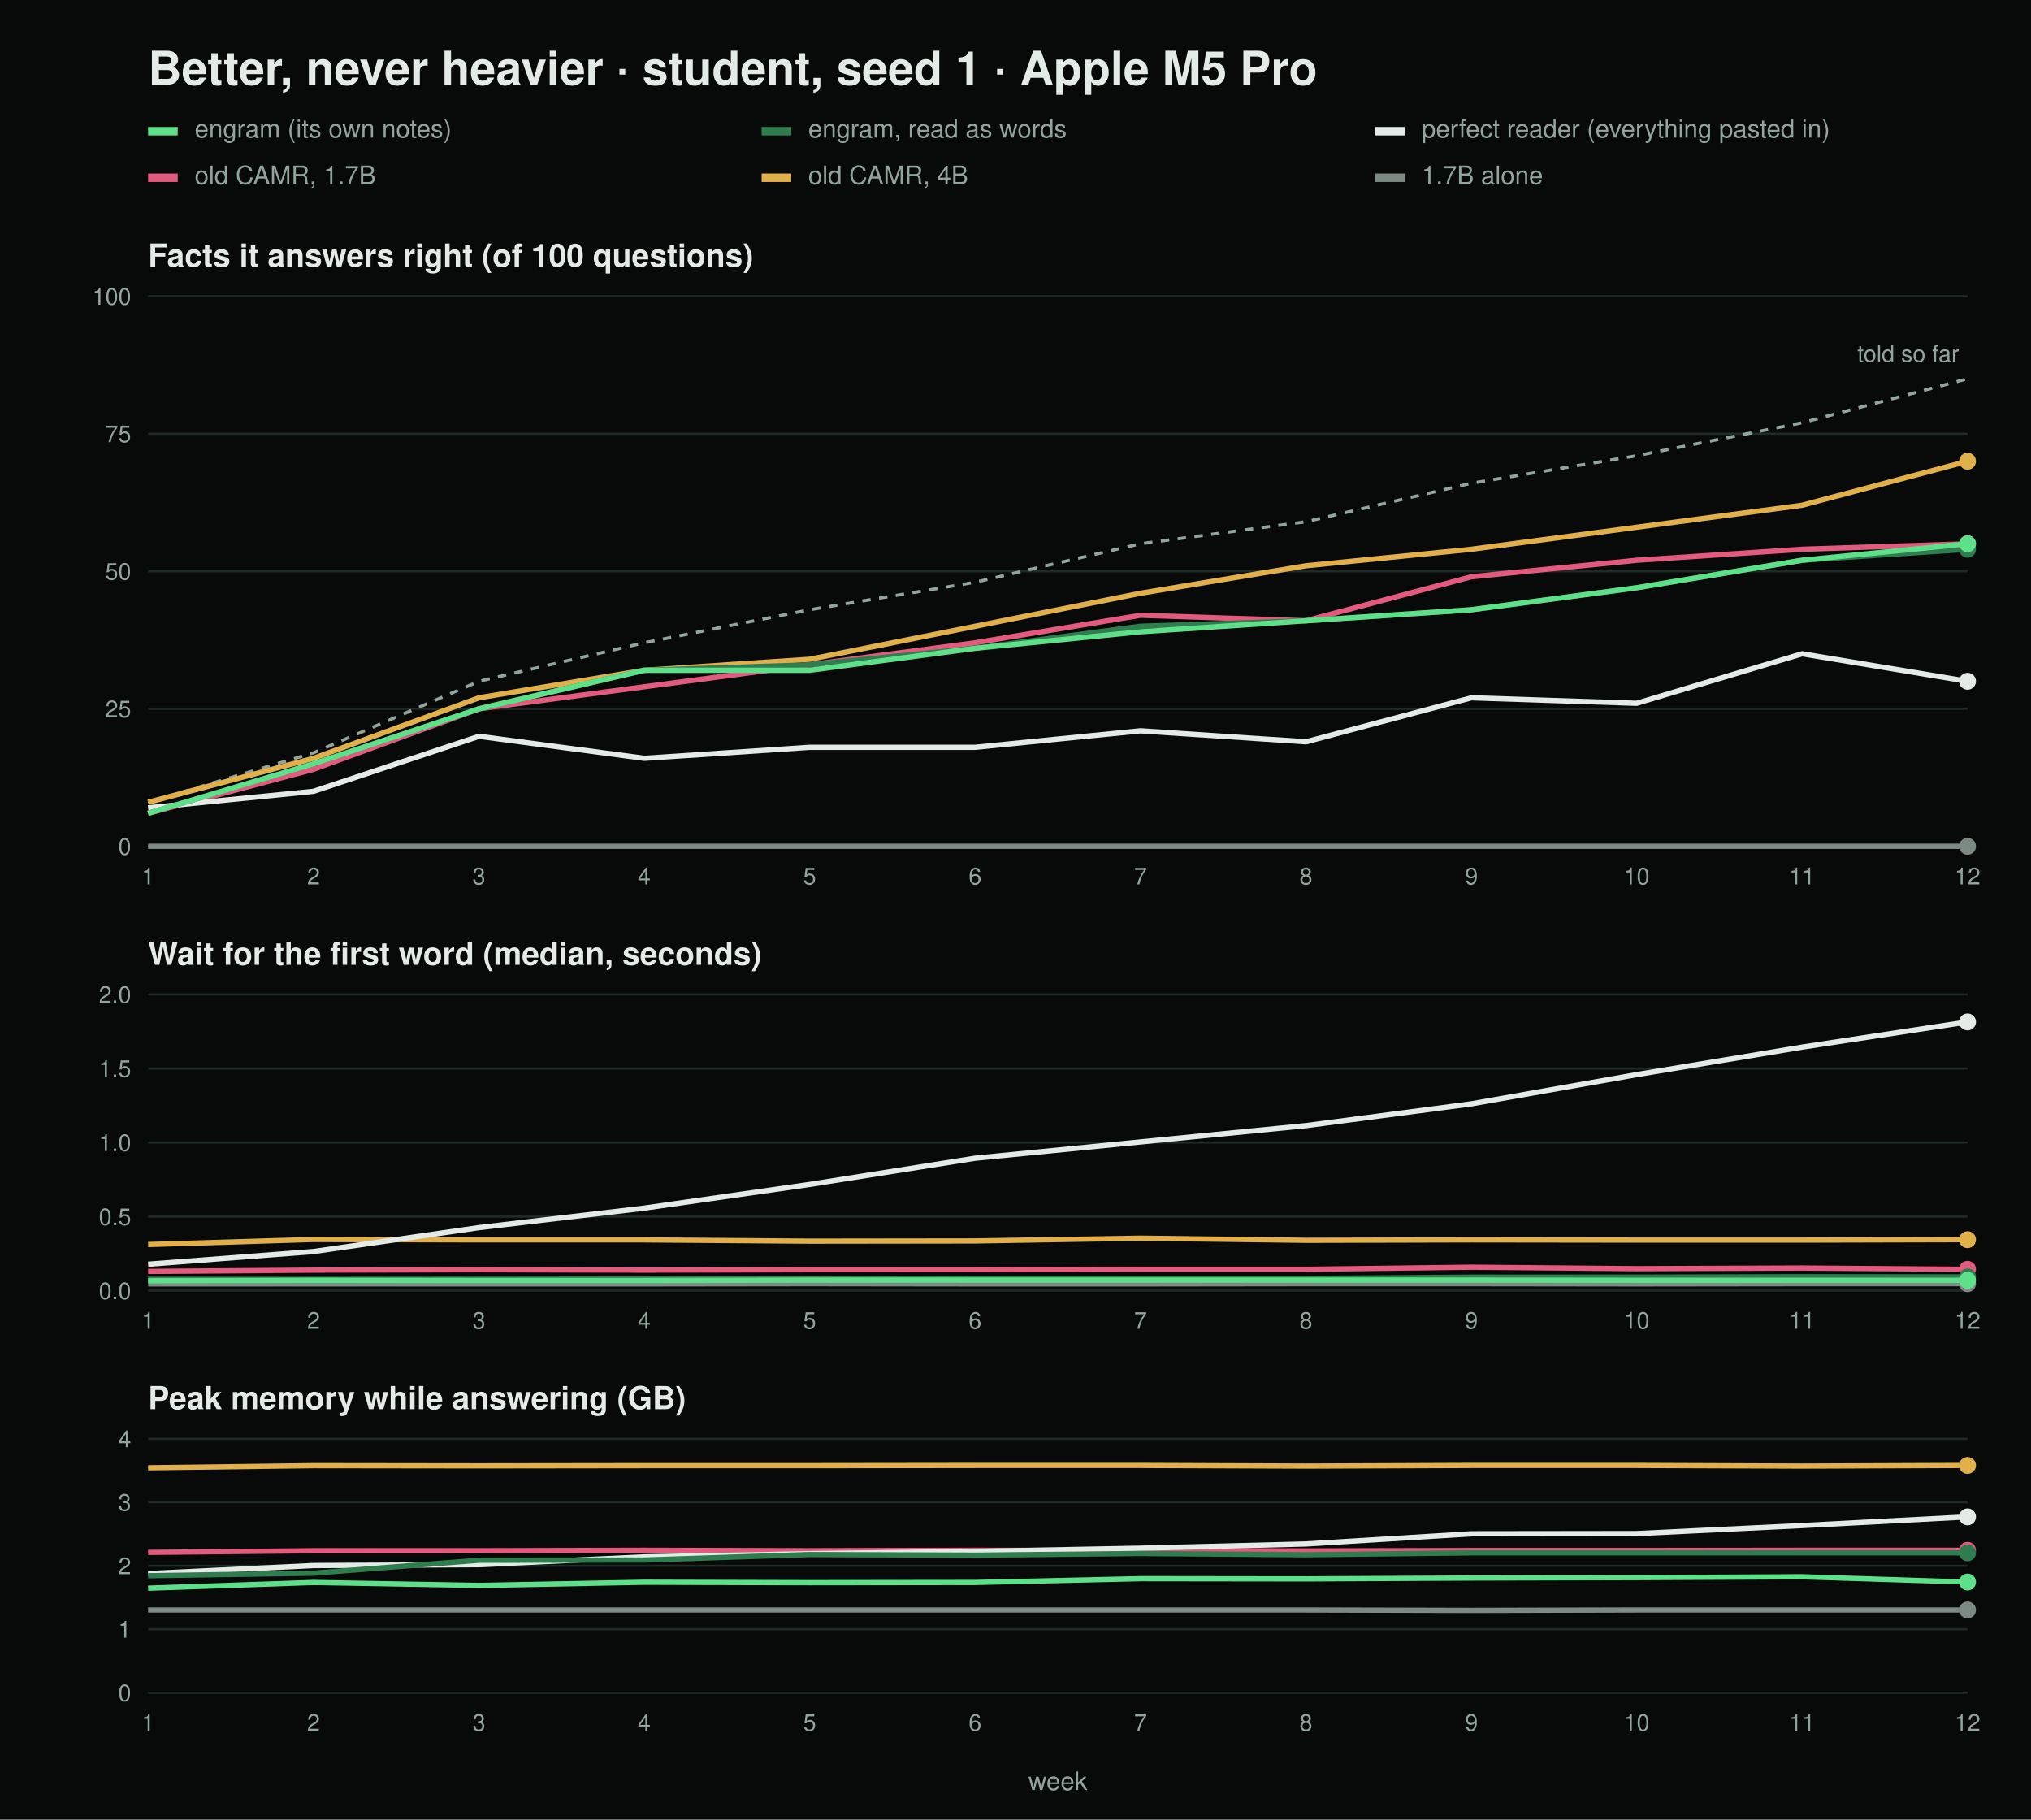
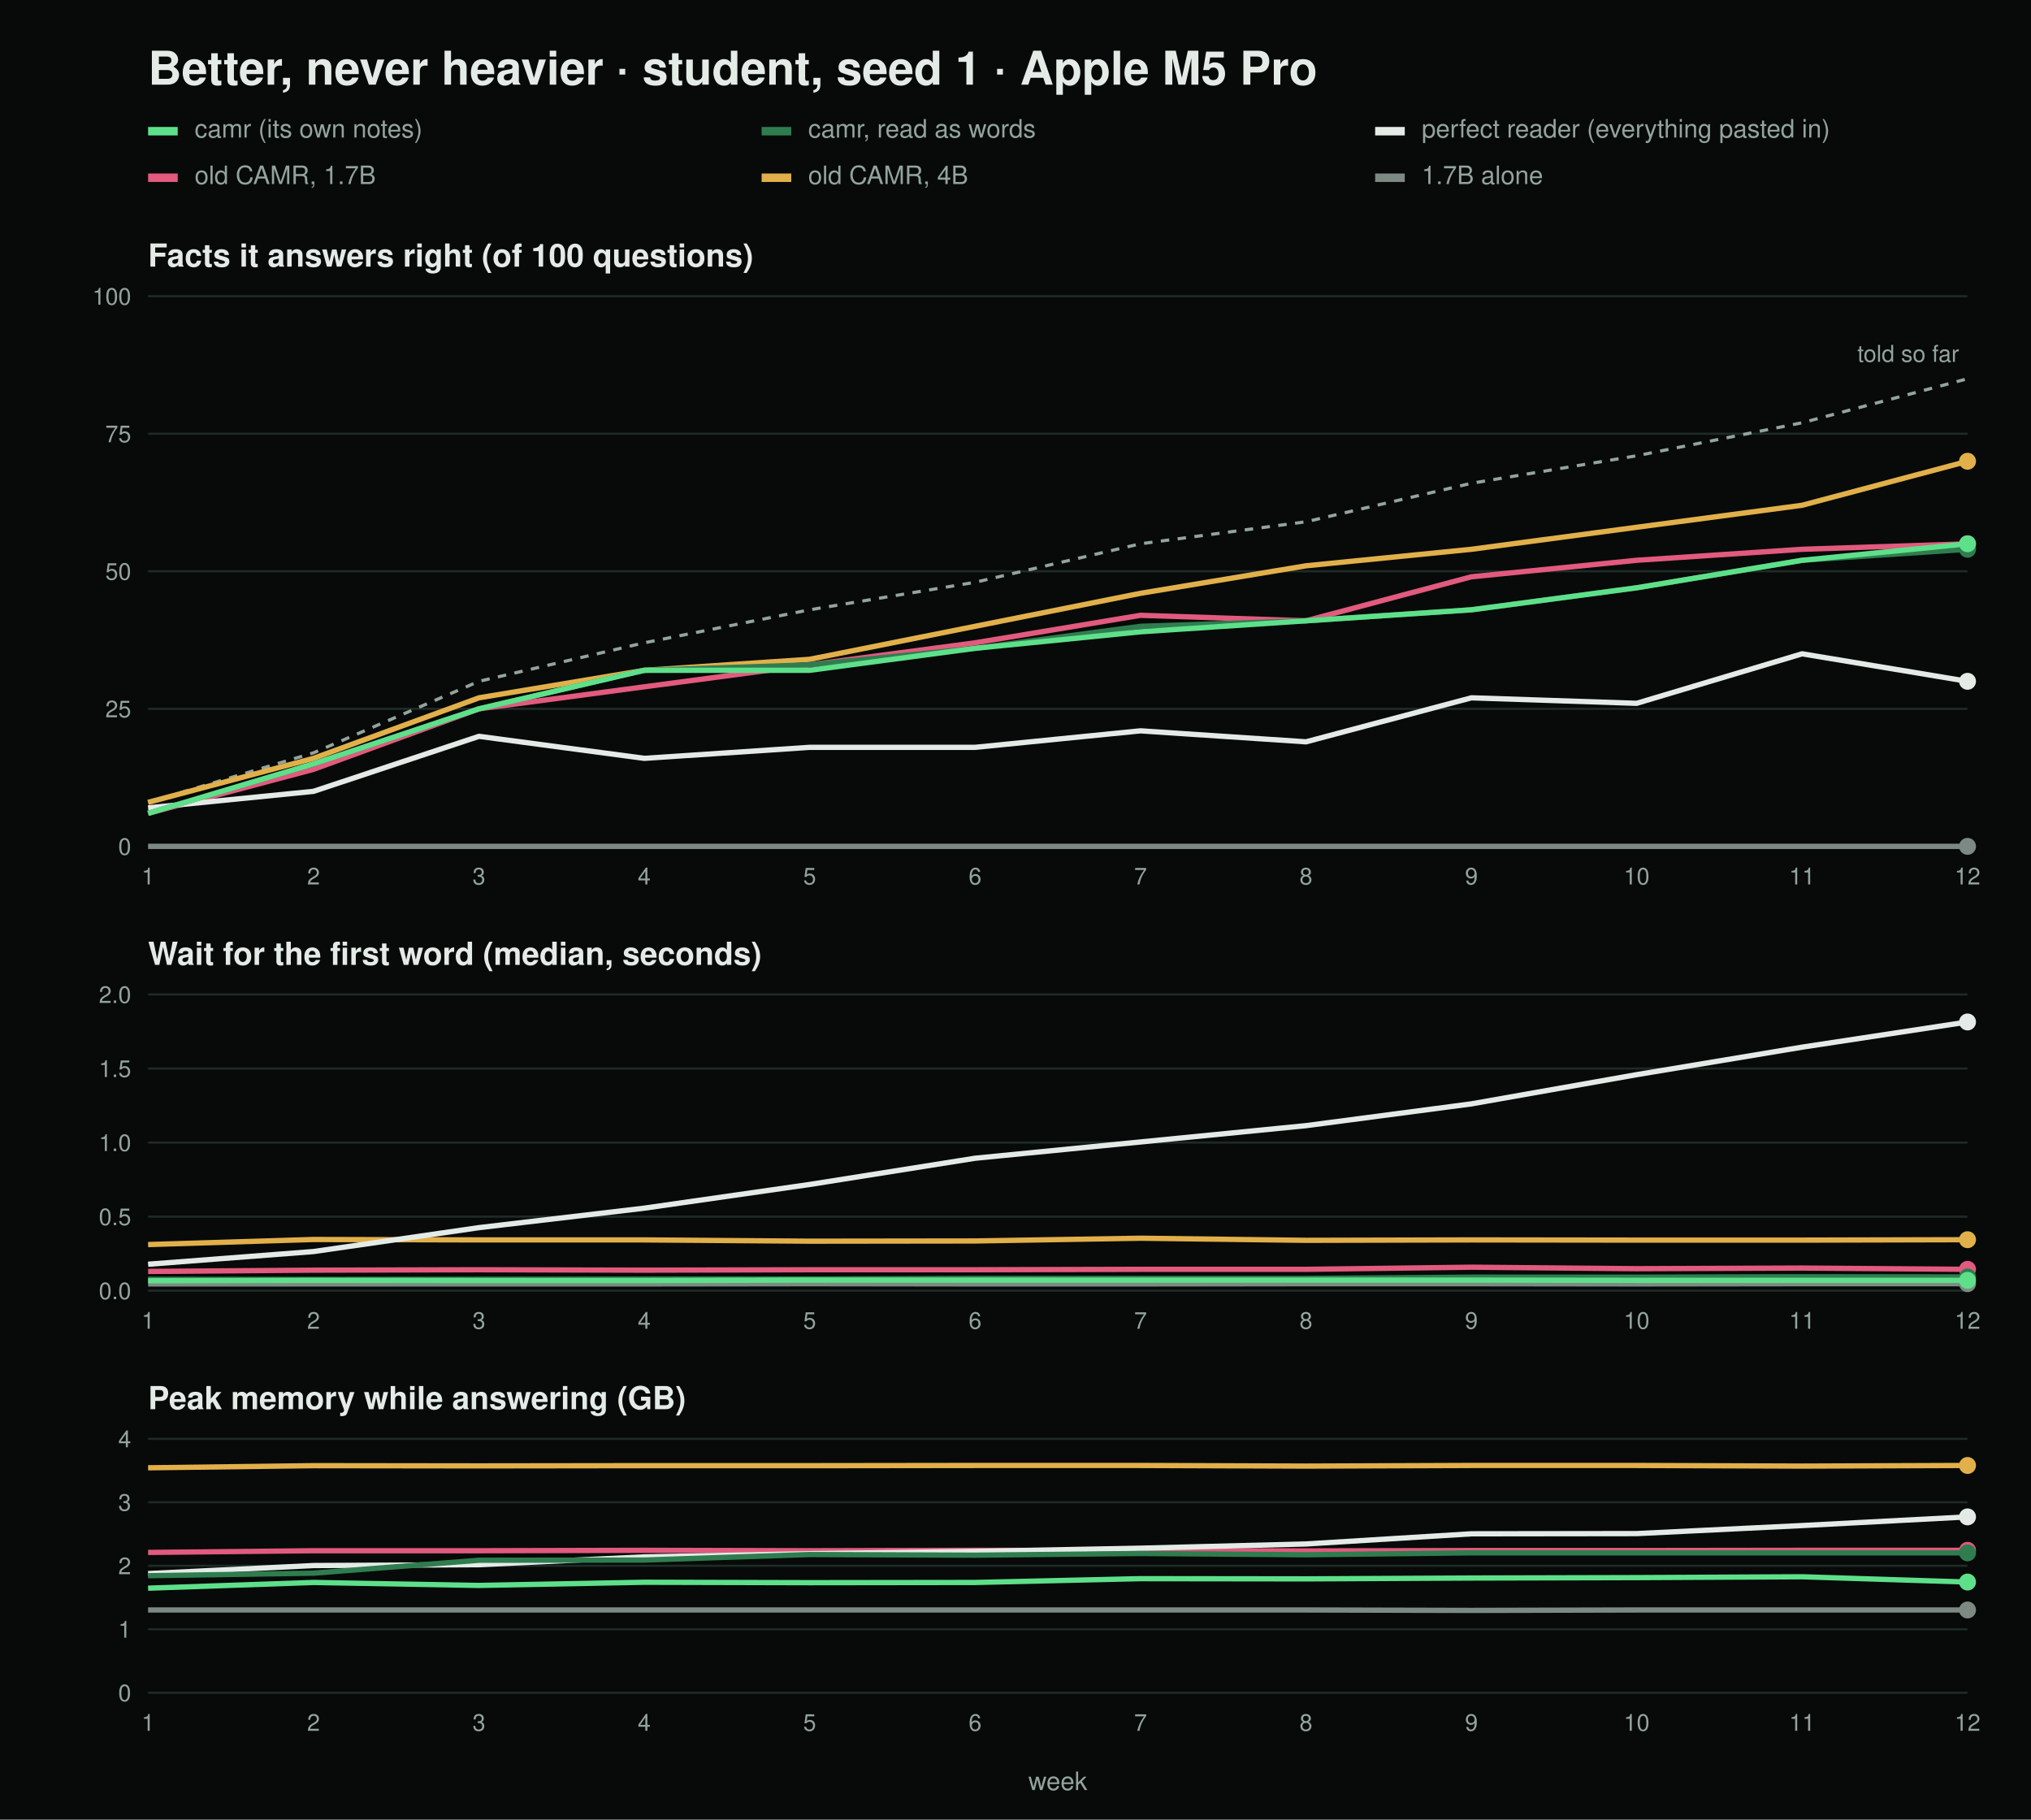
<svg xmlns="http://www.w3.org/2000/svg" viewBox="0 0 960 860" font-family="IBM Plex Sans, -apple-system, Helvetica, sans-serif">
  <rect width="960" height="860" fill="#070a09" />
  <text x="70" y="40" fill="#e4ebe7" font-size="22" font-weight="700">Better, never heavier · student, seed 1 · Apple M5 Pro</text>
  <rect x="70" y="60" width="14" height="4" fill="#5ee08a" />
-   <text x="92" y="65" fill="#93a49c" font-size="12">engram (its own notes)</text>
+   <text x="92" y="65" fill="#93a49c" font-size="12">camr (its own notes)</text>
  <rect x="360" y="60" width="14" height="4" fill="#2f7d4f" />
-   <text x="382" y="65" fill="#93a49c" font-size="12">engram, read as words</text>
+   <text x="382" y="65" fill="#93a49c" font-size="12">camr, read as words</text>
  <rect x="650" y="60" width="14" height="4" fill="#e4ebe7" />
  <text x="672" y="65" fill="#93a49c" font-size="12">perfect reader (everything pasted in)</text>
  <rect x="70" y="82" width="14" height="4" fill="#e25a7e" />
  <text x="92" y="87" fill="#93a49c" font-size="12">old CAMR, 1.7B</text>
  <rect x="360" y="82" width="14" height="4" fill="#e2b04a" />
  <text x="382" y="87" fill="#93a49c" font-size="12">old CAMR, 4B</text>
  <rect x="650" y="82" width="14" height="4" fill="#7d8a84" />
  <text x="672" y="87" fill="#93a49c" font-size="12">1.7B alone</text>
  <text x="70" y="126" fill="#e4ebe7" font-size="15" font-weight="600">Facts it answers right (of 100 questions)</text>
  <line x1="70" x2="930" y1="400.0" y2="400.0" stroke="#1f2b27" />
  <text x="62" y="404.0" fill="#93a49c" font-size="11" text-anchor="end">0</text>
  <line x1="70" x2="930" y1="335.0" y2="335.0" stroke="#1f2b27" />
  <text x="62" y="339.0" fill="#93a49c" font-size="11" text-anchor="end">25</text>
  <line x1="70" x2="930" y1="270.0" y2="270.0" stroke="#1f2b27" />
  <text x="62" y="274.0" fill="#93a49c" font-size="11" text-anchor="end">50</text>
  <line x1="70" x2="930" y1="205.0" y2="205.0" stroke="#1f2b27" />
  <text x="62" y="209.0" fill="#93a49c" font-size="11" text-anchor="end">75</text>
  <line x1="70" x2="930" y1="140.0" y2="140.0" stroke="#1f2b27" />
  <text x="62" y="144.0" fill="#93a49c" font-size="11" text-anchor="end">100</text>
  <text x="70.0" y="418" fill="#93a49c" font-size="11" text-anchor="middle">1</text>
  <text x="148.2" y="418" fill="#93a49c" font-size="11" text-anchor="middle">2</text>
  <text x="226.4" y="418" fill="#93a49c" font-size="11" text-anchor="middle">3</text>
  <text x="304.5" y="418" fill="#93a49c" font-size="11" text-anchor="middle">4</text>
  <text x="382.7" y="418" fill="#93a49c" font-size="11" text-anchor="middle">5</text>
  <text x="460.9" y="418" fill="#93a49c" font-size="11" text-anchor="middle">6</text>
  <text x="539.1" y="418" fill="#93a49c" font-size="11" text-anchor="middle">7</text>
  <text x="617.3" y="418" fill="#93a49c" font-size="11" text-anchor="middle">8</text>
  <text x="695.5" y="418" fill="#93a49c" font-size="11" text-anchor="middle">9</text>
  <text x="773.6" y="418" fill="#93a49c" font-size="11" text-anchor="middle">10</text>
  <text x="851.8" y="418" fill="#93a49c" font-size="11" text-anchor="middle">11</text>
  <text x="930.0" y="418" fill="#93a49c" font-size="11" text-anchor="middle">12</text>
  <polyline points="70.0,379.2 148.2,355.8 226.4,322.0 304.5,303.8 382.7,288.2 460.9,275.2 539.1,257.0 617.3,246.6 695.5,228.4 773.6,215.4 851.8,199.8 930.0,179.0" fill="none" stroke="#93a49c" stroke-width="1.5" stroke-dasharray="4 4" />
  <text x="926.0" y="171.0" fill="#93a49c" font-size="11" text-anchor="end">told so far</text>
  <polyline points="70.0,400.0 148.2,400.0 226.4,400.0 304.5,400.0 382.7,400.0 460.9,400.0 539.1,400.0 617.3,400.0 695.5,400.0 773.6,400.0 851.8,400.0 930.0,400.0" fill="none" stroke="#7d8a84" stroke-width="2.5" stroke-linejoin="round" />
  <circle cx="930.0" cy="400.0" r="4" fill="#7d8a84" />
  <polyline points="70.0,379.2 148.2,358.4 226.4,329.8 304.5,316.8 382.7,311.6 460.9,296.0 539.1,280.4 617.3,267.4 695.5,259.6 773.6,249.2 851.8,238.8 930.0,218.0" fill="none" stroke="#e2b04a" stroke-width="2.5" stroke-linejoin="round" />
  <circle cx="930.0" cy="218.0" r="4" fill="#e2b04a" />
  <polyline points="70.0,384.4 148.2,363.6 226.4,335.0 304.5,324.6 382.7,314.2 460.9,303.8 539.1,290.8 617.3,293.4 695.5,272.6 773.6,264.8 851.8,259.6 930.0,257.0" fill="none" stroke="#e25a7e" stroke-width="2.5" stroke-linejoin="round" />
  <circle cx="930.0" cy="257.0" r="4" fill="#e25a7e" />
  <polyline points="70.0,381.8 148.2,374.0 226.4,348.0 304.5,358.4 382.7,353.2 460.9,353.2 539.1,345.4 617.3,350.6 695.5,329.8 773.6,332.4 851.8,309.0 930.0,322.0" fill="none" stroke="#e4ebe7" stroke-width="2.5" stroke-linejoin="round" />
  <circle cx="930.0" cy="322.0" r="4" fill="#e4ebe7" />
  <polyline points="70.0,384.4 148.2,361.0 226.4,335.0 304.5,316.8 382.7,314.2 460.9,306.4 539.1,296.0 617.3,293.4 695.5,288.2 773.6,277.8 851.8,264.8 930.0,259.6" fill="none" stroke="#2f7d4f" stroke-width="2.5" stroke-linejoin="round" />
  <circle cx="930.0" cy="259.6" r="4" fill="#2f7d4f" />
  <polyline points="70.0,384.4 148.2,361.0 226.4,335.0 304.5,316.8 382.7,316.8 460.9,306.4 539.1,298.6 617.3,293.4 695.5,288.2 773.6,277.8 851.8,264.8 930.0,257.0" fill="none" stroke="#5ee08a" stroke-width="2.5" stroke-linejoin="round" />
  <circle cx="930.0" cy="257.0" r="4" fill="#5ee08a" />
  <text x="70" y="456" fill="#e4ebe7" font-size="15" font-weight="600">Wait for the first word (median, seconds)</text>
  <line x1="70" x2="930" y1="610.0" y2="610.0" stroke="#1f2b27" />
  <text x="62" y="614.0" fill="#93a49c" font-size="11" text-anchor="end">0.0</text>
  <line x1="70" x2="930" y1="575.0" y2="575.0" stroke="#1f2b27" />
  <text x="62" y="579.0" fill="#93a49c" font-size="11" text-anchor="end">0.5</text>
  <line x1="70" x2="930" y1="540.0" y2="540.0" stroke="#1f2b27" />
  <text x="62" y="544.0" fill="#93a49c" font-size="11" text-anchor="end">1.0</text>
  <line x1="70" x2="930" y1="505.0" y2="505.0" stroke="#1f2b27" />
  <text x="62" y="509.0" fill="#93a49c" font-size="11" text-anchor="end">1.5</text>
  <line x1="70" x2="930" y1="470.0" y2="470.0" stroke="#1f2b27" />
  <text x="62" y="474.0" fill="#93a49c" font-size="11" text-anchor="end">2.0</text>
  <text x="70.0" y="628" fill="#93a49c" font-size="11" text-anchor="middle">1</text>
  <text x="148.2" y="628" fill="#93a49c" font-size="11" text-anchor="middle">2</text>
  <text x="226.4" y="628" fill="#93a49c" font-size="11" text-anchor="middle">3</text>
  <text x="304.5" y="628" fill="#93a49c" font-size="11" text-anchor="middle">4</text>
  <text x="382.7" y="628" fill="#93a49c" font-size="11" text-anchor="middle">5</text>
  <text x="460.9" y="628" fill="#93a49c" font-size="11" text-anchor="middle">6</text>
  <text x="539.1" y="628" fill="#93a49c" font-size="11" text-anchor="middle">7</text>
  <text x="617.3" y="628" fill="#93a49c" font-size="11" text-anchor="middle">8</text>
  <text x="695.5" y="628" fill="#93a49c" font-size="11" text-anchor="middle">9</text>
  <text x="773.6" y="628" fill="#93a49c" font-size="11" text-anchor="middle">10</text>
  <text x="851.8" y="628" fill="#93a49c" font-size="11" text-anchor="middle">11</text>
  <text x="930.0" y="628" fill="#93a49c" font-size="11" text-anchor="middle">12</text>
  <polyline points="70.0,606.8 148.2,606.8 226.4,606.8 304.5,606.8 382.7,606.7 460.9,606.8 539.1,606.8 617.3,606.7 695.5,606.7 773.6,606.8 851.8,606.7 930.0,606.7" fill="none" stroke="#7d8a84" stroke-width="2.5" stroke-linejoin="round" />
  <circle cx="930.0" cy="606.7" r="4" fill="#7d8a84" />
  <polyline points="70.0,588.2 148.2,585.8 226.4,586.0 304.5,586.0 382.7,586.6 460.9,586.5 539.1,585.2 617.3,586.2 695.5,586.0 773.6,586.1 851.8,586.1 930.0,585.9" fill="none" stroke="#e2b04a" stroke-width="2.5" stroke-linejoin="round" />
  <circle cx="930.0" cy="585.9" r="4" fill="#e2b04a" />
  <polyline points="70.0,600.9 148.2,600.3 226.4,600.1 304.5,600.3 382.7,600.1 460.9,600.1 539.1,599.9 617.3,599.9 695.5,598.9 773.6,599.6 851.8,599.3 930.0,599.9" fill="none" stroke="#e25a7e" stroke-width="2.5" stroke-linejoin="round" />
  <circle cx="930.0" cy="599.9" r="4" fill="#e25a7e" />
  <polyline points="70.0,597.5 148.2,591.5 226.4,580.2 304.5,571.0 382.7,559.8 460.9,547.4 539.1,539.7 617.3,532.0 695.5,521.7 773.6,507.9 851.8,494.9 930.0,483.0" fill="none" stroke="#e4ebe7" stroke-width="2.5" stroke-linejoin="round" />
  <circle cx="930.0" cy="483.0" r="4" fill="#e4ebe7" />
  <polyline points="70.0,604.6 148.2,604.7 226.4,604.6 304.5,604.5 382.7,604.5 460.9,604.2 539.1,604.2 617.3,604.2 695.5,603.6 773.6,603.6 851.8,603.4 930.0,603.5" fill="none" stroke="#2f7d4f" stroke-width="2.5" stroke-linejoin="round" />
  <circle cx="930.0" cy="603.5" r="4" fill="#2f7d4f" />
  <polyline points="70.0,605.3 148.2,605.1 226.4,605.2 304.5,605.2 382.7,605.0 460.9,605.0 539.1,605.0 617.3,605.0 695.5,605.0 773.6,605.1 851.8,605.1 930.0,605.1" fill="none" stroke="#5ee08a" stroke-width="2.5" stroke-linejoin="round" />
  <circle cx="930.0" cy="605.1" r="4" fill="#5ee08a" />
  <text x="70" y="666" fill="#e4ebe7" font-size="15" font-weight="600">Peak memory while answering (GB)</text>
  <line x1="70" x2="930" y1="800.0" y2="800.0" stroke="#1f2b27" />
  <text x="62" y="804.0" fill="#93a49c" font-size="11" text-anchor="end">0</text>
  <line x1="70" x2="930" y1="770.0" y2="770.0" stroke="#1f2b27" />
  <text x="62" y="774.0" fill="#93a49c" font-size="11" text-anchor="end">1</text>
  <line x1="70" x2="930" y1="740.0" y2="740.0" stroke="#1f2b27" />
  <text x="62" y="744.0" fill="#93a49c" font-size="11" text-anchor="end">2</text>
  <line x1="70" x2="930" y1="710.0" y2="710.0" stroke="#1f2b27" />
  <text x="62" y="714.0" fill="#93a49c" font-size="11" text-anchor="end">3</text>
  <line x1="70" x2="930" y1="680.0" y2="680.0" stroke="#1f2b27" />
  <text x="62" y="684.0" fill="#93a49c" font-size="11" text-anchor="end">4</text>
  <text x="70.0" y="818" fill="#93a49c" font-size="11" text-anchor="middle">1</text>
  <text x="148.2" y="818" fill="#93a49c" font-size="11" text-anchor="middle">2</text>
  <text x="226.4" y="818" fill="#93a49c" font-size="11" text-anchor="middle">3</text>
  <text x="304.5" y="818" fill="#93a49c" font-size="11" text-anchor="middle">4</text>
  <text x="382.7" y="818" fill="#93a49c" font-size="11" text-anchor="middle">5</text>
  <text x="460.9" y="818" fill="#93a49c" font-size="11" text-anchor="middle">6</text>
  <text x="539.1" y="818" fill="#93a49c" font-size="11" text-anchor="middle">7</text>
  <text x="617.3" y="818" fill="#93a49c" font-size="11" text-anchor="middle">8</text>
  <text x="695.5" y="818" fill="#93a49c" font-size="11" text-anchor="middle">9</text>
  <text x="773.6" y="818" fill="#93a49c" font-size="11" text-anchor="middle">10</text>
  <text x="851.8" y="818" fill="#93a49c" font-size="11" text-anchor="middle">11</text>
  <text x="930.0" y="818" fill="#93a49c" font-size="11" text-anchor="middle">12</text>
  <polyline points="70.0,760.9 148.2,760.9 226.4,760.9 304.5,760.9 382.7,760.9 460.9,760.9 539.1,760.9 617.3,760.9 695.5,761.1 773.6,760.9 851.8,760.9 930.0,760.9" fill="none" stroke="#7d8a84" stroke-width="2.5" stroke-linejoin="round" />
  <circle cx="930.0" cy="760.9" r="4" fill="#7d8a84" />
  <polyline points="70.0,693.7 148.2,692.7 226.4,692.8 304.5,692.7 382.7,692.7 460.9,692.6 539.1,692.6 617.3,692.9 695.5,692.6 773.6,692.6 851.8,692.9 930.0,692.6" fill="none" stroke="#e2b04a" stroke-width="2.5" stroke-linejoin="round" />
  <circle cx="930.0" cy="692.6" r="4" fill="#e2b04a" />
  <polyline points="70.0,733.7 148.2,732.9 226.4,732.9 304.5,732.7 382.7,732.9 460.9,732.7 539.1,732.8 617.3,733.0 695.5,732.8 773.6,732.8 851.8,732.7 930.0,732.7" fill="none" stroke="#e25a7e" stroke-width="2.5" stroke-linejoin="round" />
  <circle cx="930.0" cy="732.7" r="4" fill="#e25a7e" />
  <polyline points="70.0,743.7 148.2,739.9 226.4,739.5 304.5,735.8 382.7,734.3 460.9,733.2 539.1,731.7 617.3,729.7 695.5,724.9 773.6,724.8 851.8,721.0 930.0,716.9" fill="none" stroke="#e4ebe7" stroke-width="2.5" stroke-linejoin="round" />
  <circle cx="930.0" cy="716.9" r="4" fill="#e4ebe7" />
  <polyline points="70.0,744.7 148.2,743.5 226.4,737.4 304.5,737.3 382.7,734.7 460.9,735.0 539.1,734.2 617.3,734.8 695.5,733.9 773.6,733.9 851.8,733.9 930.0,733.9" fill="none" stroke="#2f7d4f" stroke-width="2.5" stroke-linejoin="round" />
  <circle cx="930.0" cy="733.9" r="4" fill="#2f7d4f" />
  <polyline points="70.0,750.6 148.2,747.9 226.4,749.3 304.5,747.8 382.7,748.0 460.9,747.9 539.1,746.1 617.3,746.2 695.5,745.8 773.6,745.6 851.8,745.2 930.0,747.7" fill="none" stroke="#5ee08a" stroke-width="2.5" stroke-linejoin="round" />
  <circle cx="930.0" cy="747.7" r="4" fill="#5ee08a" />
  <text x="500.0" y="846" fill="#93a49c" font-size="12" text-anchor="middle">week</text>
</svg>
